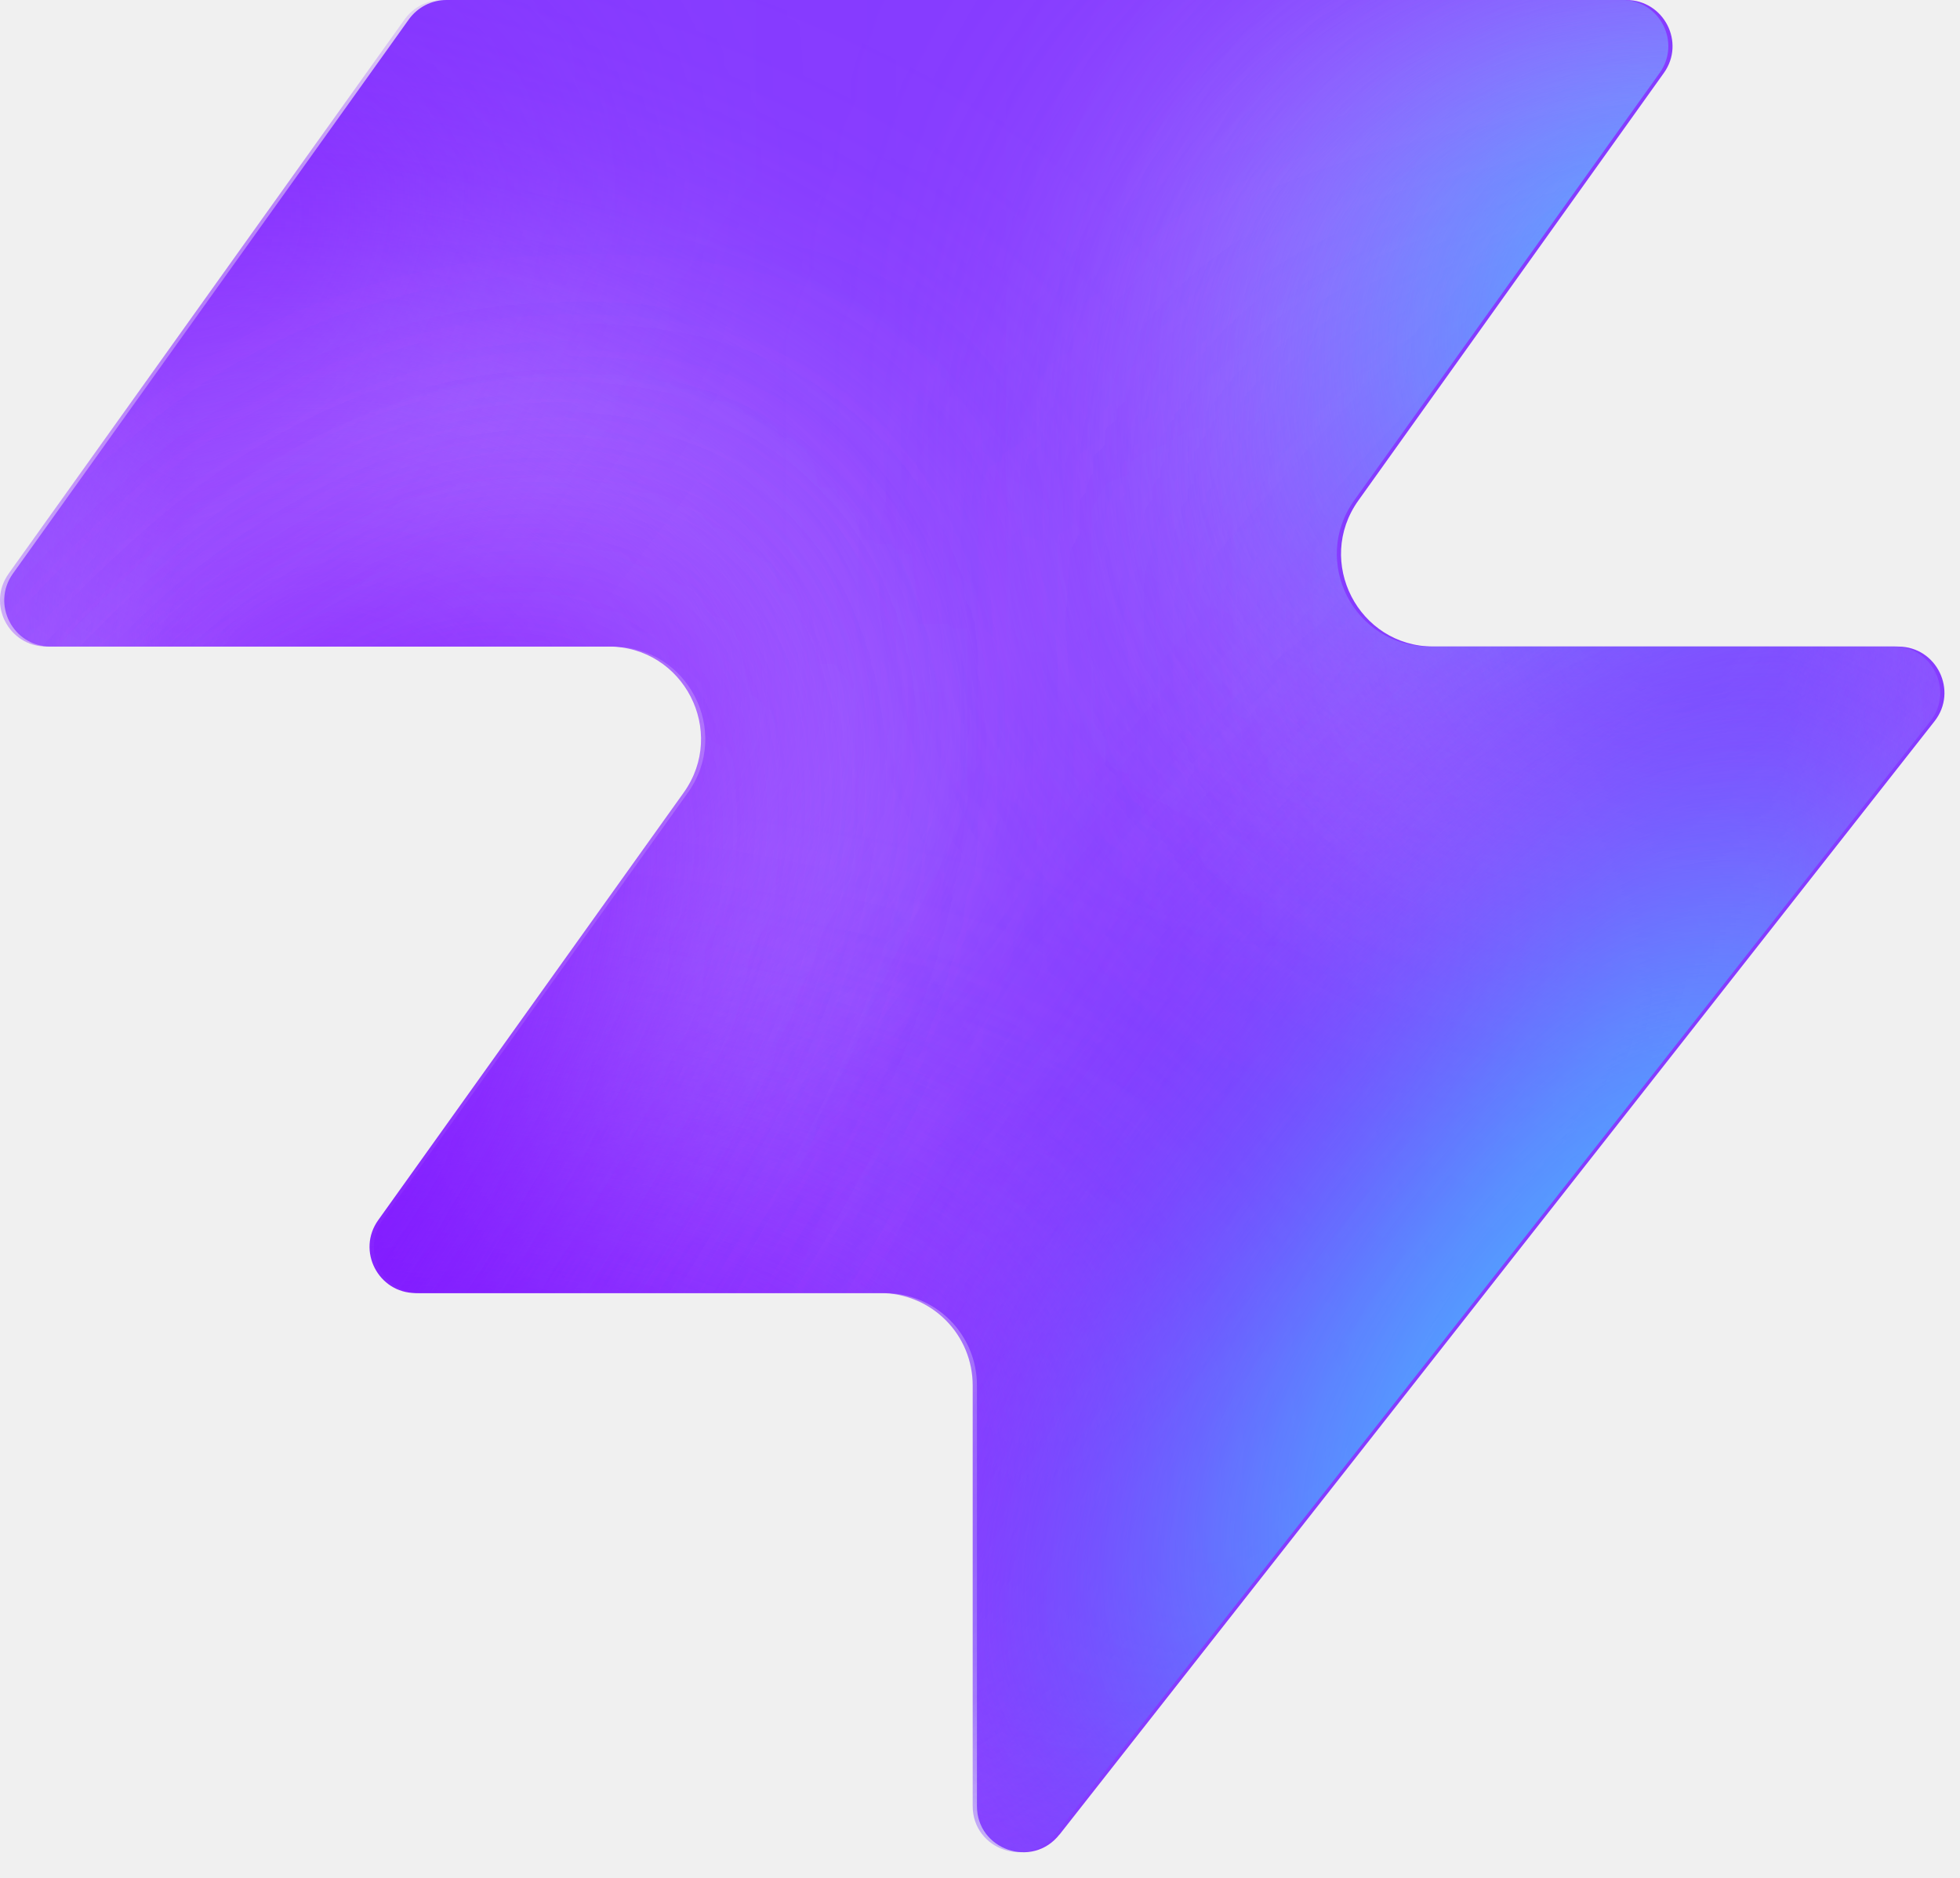
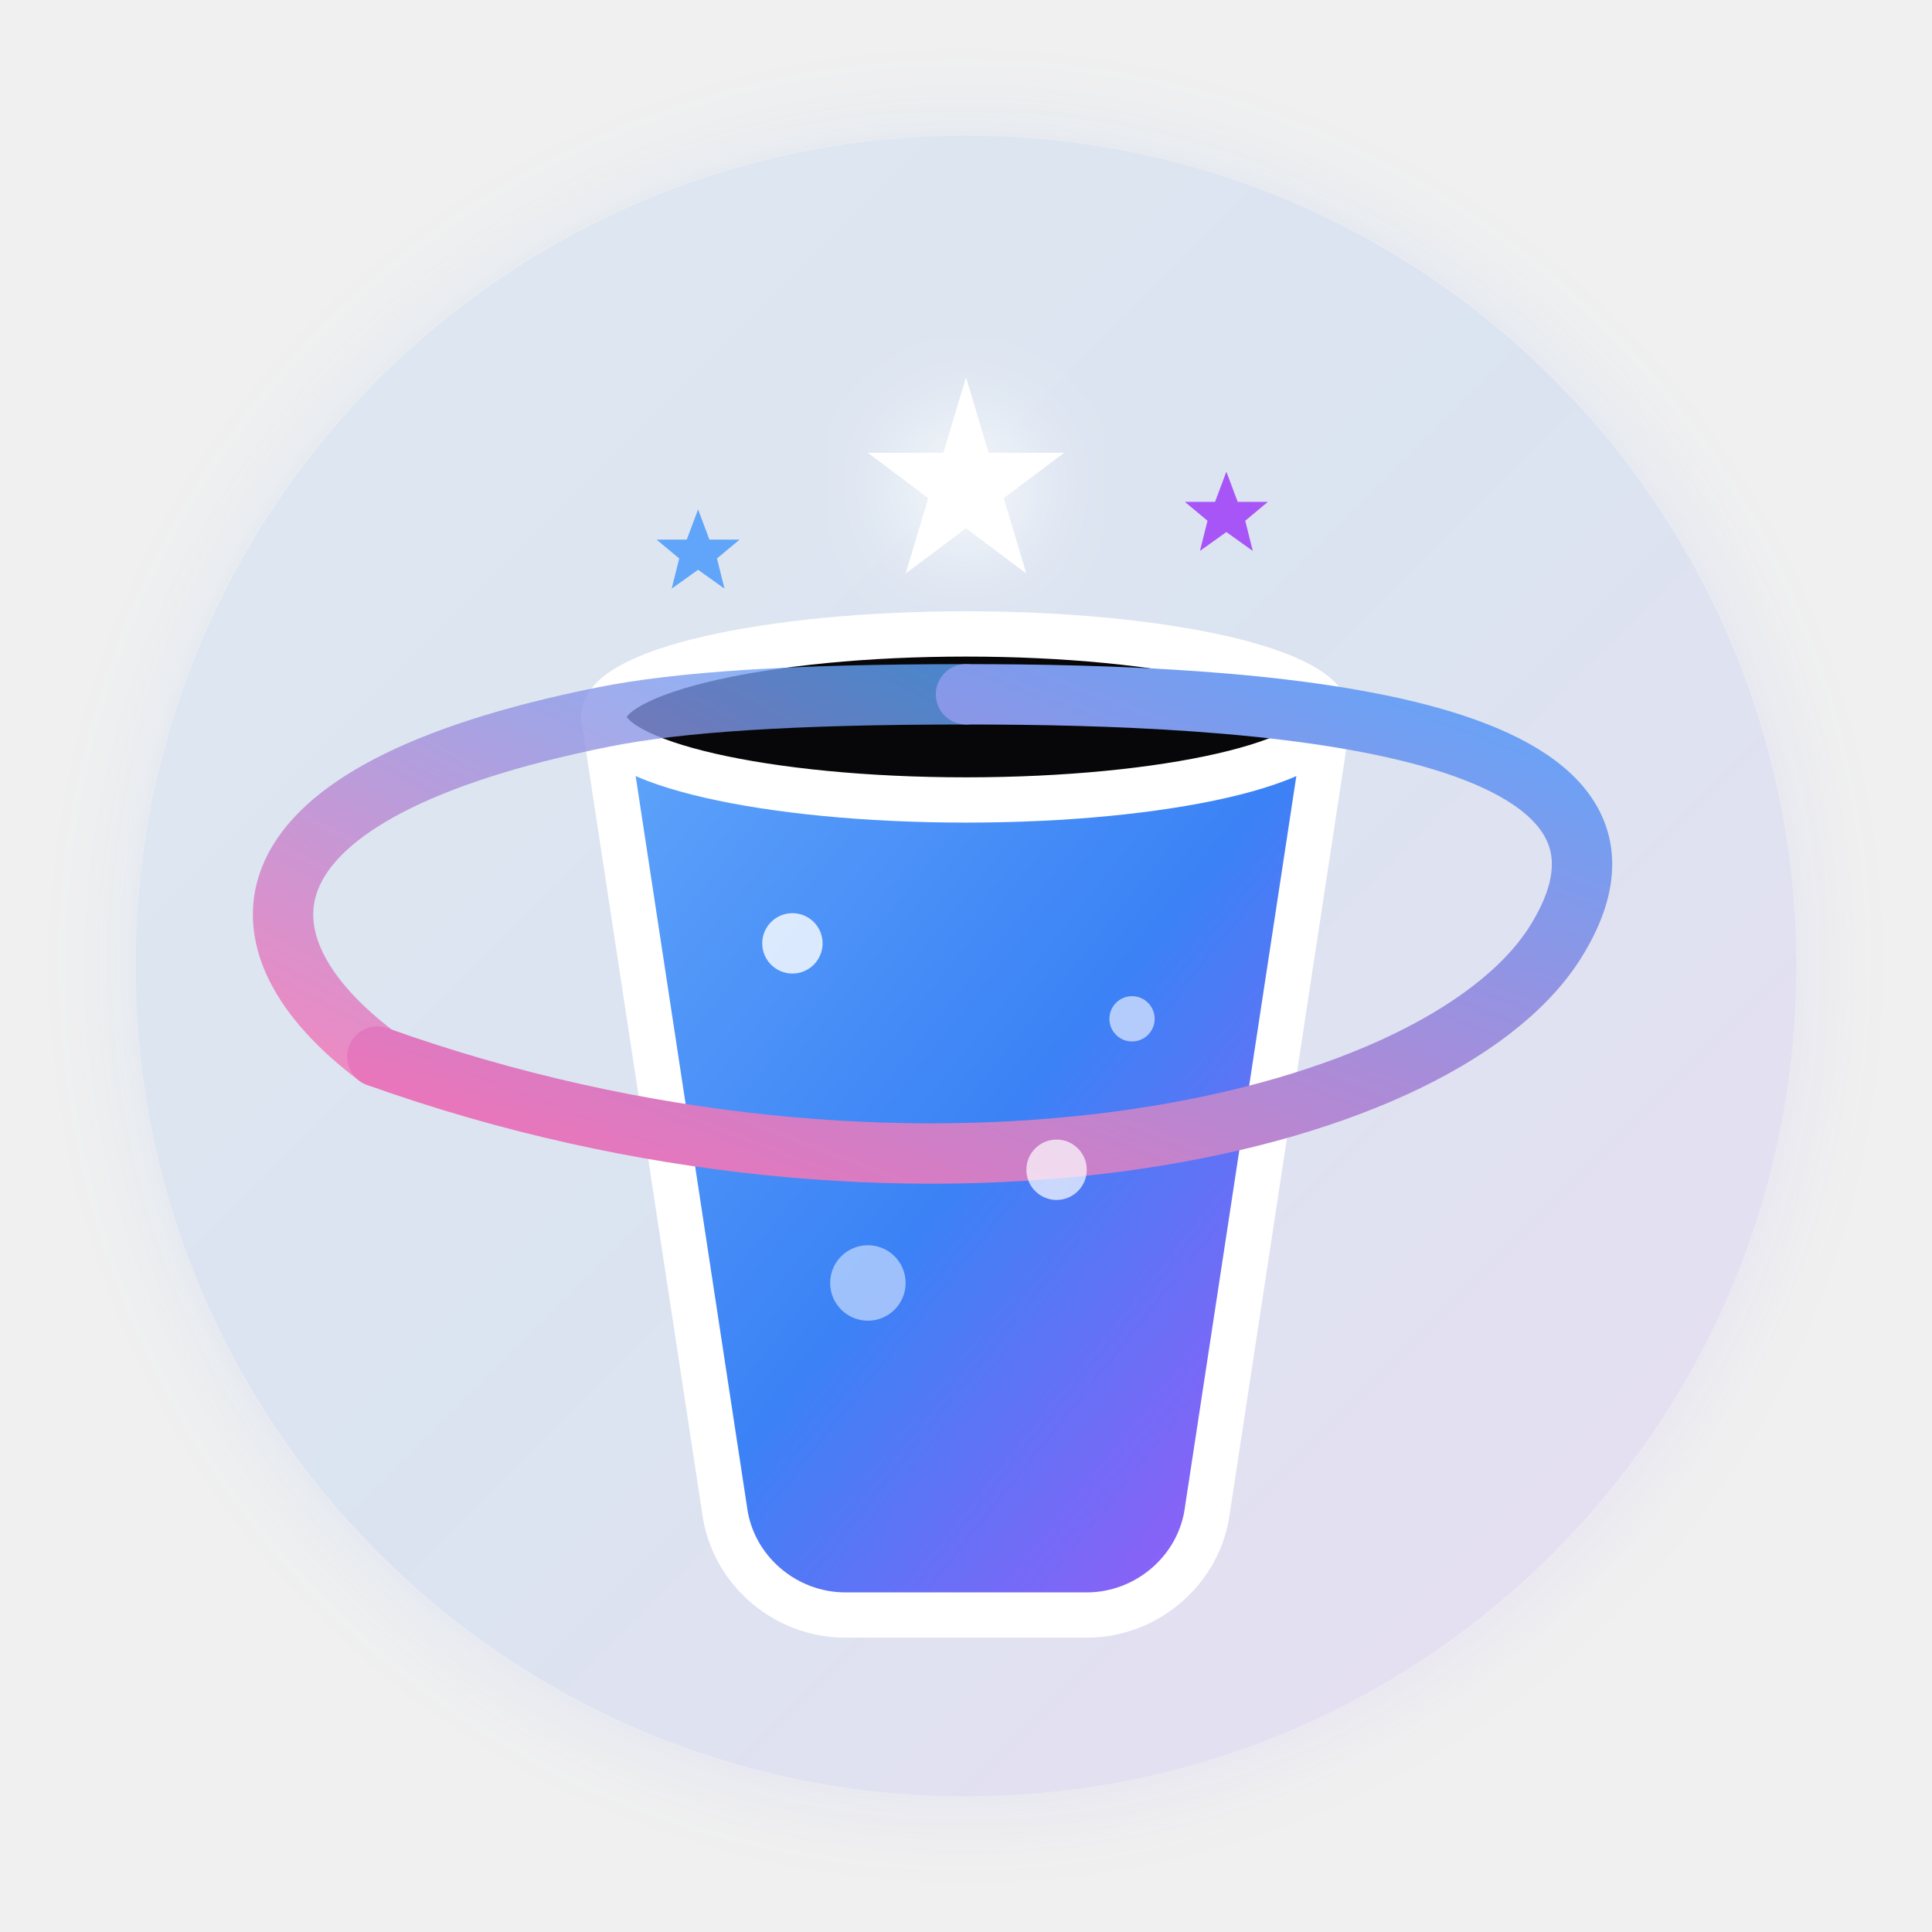
- <svg xmlns="http://www.w3.org/2000/svg" width="48" height="46" fill="none" viewBox="0 0 48 46">
-   <path fill="#863bff" d="M25.946 44.938c-.664.845-2.021.375-2.021-.698V33.937a2.26 2.26 0 0 0-2.262-2.262H10.287c-.92 0-1.456-1.04-.92-1.788l7.48-10.471c1.07-1.497 0-3.578-1.842-3.578H1.237c-.92 0-1.456-1.04-.92-1.788L10.013.474c.214-.297.556-.474.92-.474h28.894c.92 0 1.456 1.04.92 1.788l-7.48 10.471c-1.07 1.498 0 3.579 1.842 3.579h11.377c.943 0 1.473 1.088.89 1.83L25.947 44.94z" style="fill:#863bff;fill:color(display-p3 .525 .23 1);fill-opacity:1" />
-   <mask id="a" width="48" height="46" x="0" y="0" maskUnits="userSpaceOnUse" style="mask-type:alpha">
-     <path fill="#000" d="M25.842 44.938c-.664.844-2.021.375-2.021-.698V33.937a2.26 2.26 0 0 0-2.262-2.262H10.183c-.92 0-1.456-1.04-.92-1.788l7.48-10.471c1.07-1.498 0-3.579-1.842-3.579H1.133c-.92 0-1.456-1.04-.92-1.787L9.91.473c.214-.297.556-.474.92-.474h28.894c.92 0 1.456 1.04.92 1.788l-7.48 10.471c-1.07 1.498 0 3.578 1.842 3.578h11.377c.943 0 1.473 1.088.89 1.832L25.843 44.94z" style="fill:#000;fill-opacity:1" />
-   </mask>
-   <g mask="url(#a)">
-     <g filter="url(#b)">
-       <ellipse cx="5.508" cy="14.704" fill="#ede6ff" rx="5.508" ry="14.704" style="fill:#ede6ff;fill:color(display-p3 .927 .903 1);fill-opacity:1" transform="matrix(.00324 1 1 -.00324 -4.47 31.516)" />
-     </g>
-     <g filter="url(#c)">
-       <ellipse cx="10.399" cy="29.851" fill="#ede6ff" rx="10.399" ry="29.851" style="fill:#ede6ff;fill:color(display-p3 .927 .903 1);fill-opacity:1" transform="matrix(.00324 1 1 -.00324 -39.328 7.883)" />
-     </g>
-     <g filter="url(#d)">
-       <ellipse cx="5.508" cy="30.487" fill="#7e14ff" rx="5.508" ry="30.487" style="fill:#7e14ff;fill:color(display-p3 .492 .077 1);fill-opacity:1" transform="rotate(89.814 -25.913 -14.639)scale(1 -1)" />
-     </g>
-     <g filter="url(#e)">
-       <ellipse cx="5.508" cy="30.599" fill="#7e14ff" rx="5.508" ry="30.599" style="fill:#7e14ff;fill:color(display-p3 .492 .077 1);fill-opacity:1" transform="rotate(89.814 -32.644 -3.334)scale(1 -1)" />
-     </g>
-     <g filter="url(#f)">
-       <ellipse cx="5.508" cy="30.599" fill="#7e14ff" rx="5.508" ry="30.599" style="fill:#7e14ff;fill:color(display-p3 .492 .077 1);fill-opacity:1" transform="matrix(.00324 1 1 -.00324 -34.34 30.47)" />
-     </g>
-     <g filter="url(#g)">
-       <ellipse cx="14.072" cy="22.078" fill="#ede6ff" rx="14.072" ry="22.078" style="fill:#ede6ff;fill:color(display-p3 .927 .903 1);fill-opacity:1" transform="rotate(93.35 24.506 48.493)scale(-1 1)" />
-     </g>
-     <g filter="url(#h)">
-       <ellipse cx="3.47" cy="21.501" fill="#7e14ff" rx="3.47" ry="21.501" style="fill:#7e14ff;fill:color(display-p3 .492 .077 1);fill-opacity:1" transform="rotate(89.009 28.708 47.59)scale(-1 1)" />
-     </g>
-     <g filter="url(#i)">
-       <ellipse cx="3.47" cy="21.501" fill="#7e14ff" rx="3.47" ry="21.501" style="fill:#7e14ff;fill:color(display-p3 .492 .077 1);fill-opacity:1" transform="rotate(89.009 28.708 47.59)scale(-1 1)" />
-     </g>
-     <g filter="url(#j)">
-       <ellipse cx=".387" cy="8.972" fill="#7e14ff" rx="4.407" ry="29.108" style="fill:#7e14ff;fill:color(display-p3 .492 .077 1);fill-opacity:1" transform="rotate(39.51 .387 8.972)" />
-     </g>
-     <g filter="url(#k)">
-       <ellipse cx="47.523" cy="-6.092" fill="#7e14ff" rx="4.407" ry="29.108" style="fill:#7e14ff;fill:color(display-p3 .492 .077 1);fill-opacity:1" transform="rotate(37.892 47.523 -6.092)" />
-     </g>
-     <g filter="url(#l)">
-       <ellipse cx="41.412" cy="6.333" fill="#47bfff" rx="5.971" ry="9.665" style="fill:#47bfff;fill:color(display-p3 .28 .748 1);fill-opacity:1" transform="rotate(37.892 41.412 6.333)" />
-     </g>
-     <g filter="url(#m)">
-       <ellipse cx="-1.879" cy="38.332" fill="#7e14ff" rx="4.407" ry="29.108" style="fill:#7e14ff;fill:color(display-p3 .492 .077 1);fill-opacity:1" transform="rotate(37.892 -1.88 38.332)" />
-     </g>
-     <g filter="url(#n)">
-       <ellipse cx="-1.879" cy="38.332" fill="#7e14ff" rx="4.407" ry="29.108" style="fill:#7e14ff;fill:color(display-p3 .492 .077 1);fill-opacity:1" transform="rotate(37.892 -1.88 38.332)" />
-     </g>
-     <g filter="url(#o)">
-       <ellipse cx="35.651" cy="29.907" fill="#7e14ff" rx="4.407" ry="29.108" style="fill:#7e14ff;fill:color(display-p3 .492 .077 1);fill-opacity:1" transform="rotate(37.892 35.651 29.907)" />
-     </g>
-     <g filter="url(#p)">
-       <ellipse cx="38.418" cy="32.4" fill="#47bfff" rx="5.971" ry="15.297" style="fill:#47bfff;fill:color(display-p3 .28 .748 1);fill-opacity:1" transform="rotate(37.892 38.418 32.4)" />
-     </g>
-   </g>
+ <svg xmlns="http://www.w3.org/2000/svg" viewBox="0 0 512 512" width="100%" height="100%">
  <defs>
-     <filter id="b" width="60.045" height="41.654" x="-19.77" y="16.149" color-interpolation-filters="sRGB" filterUnits="userSpaceOnUse">
-       <feFlood flood-opacity="0" result="BackgroundImageFix" />
-       <feBlend in="SourceGraphic" in2="BackgroundImageFix" result="shape" />
-       <feGaussianBlur result="effect1_foregroundBlur_2002_17158" stdDeviation="7.659" />
-     </filter>
-     <filter id="c" width="90.34" height="51.437" x="-54.613" y="-7.533" color-interpolation-filters="sRGB" filterUnits="userSpaceOnUse">
-       <feFlood flood-opacity="0" result="BackgroundImageFix" />
-       <feBlend in="SourceGraphic" in2="BackgroundImageFix" result="shape" />
-       <feGaussianBlur result="effect1_foregroundBlur_2002_17158" stdDeviation="7.659" />
-     </filter>
-     <filter id="d" width="79.355" height="29.4" x="-49.64" y="2.03" color-interpolation-filters="sRGB" filterUnits="userSpaceOnUse">
-       <feFlood flood-opacity="0" result="BackgroundImageFix" />
-       <feBlend in="SourceGraphic" in2="BackgroundImageFix" result="shape" />
-       <feGaussianBlur result="effect1_foregroundBlur_2002_17158" stdDeviation="4.596" />
-     </filter>
-     <filter id="e" width="79.579" height="29.4" x="-45.045" y="20.029" color-interpolation-filters="sRGB" filterUnits="userSpaceOnUse">
-       <feFlood flood-opacity="0" result="BackgroundImageFix" />
-       <feBlend in="SourceGraphic" in2="BackgroundImageFix" result="shape" />
-       <feGaussianBlur result="effect1_foregroundBlur_2002_17158" stdDeviation="4.596" />
-     </filter>
-     <filter id="f" width="79.579" height="29.4" x="-43.513" y="21.178" color-interpolation-filters="sRGB" filterUnits="userSpaceOnUse">
-       <feFlood flood-opacity="0" result="BackgroundImageFix" />
-       <feBlend in="SourceGraphic" in2="BackgroundImageFix" result="shape" />
-       <feGaussianBlur result="effect1_foregroundBlur_2002_17158" stdDeviation="4.596" />
-     </filter>
-     <filter id="g" width="74.749" height="58.852" x="15.756" y="-17.901" color-interpolation-filters="sRGB" filterUnits="userSpaceOnUse">
-       <feFlood flood-opacity="0" result="BackgroundImageFix" />
-       <feBlend in="SourceGraphic" in2="BackgroundImageFix" result="shape" />
-       <feGaussianBlur result="effect1_foregroundBlur_2002_17158" stdDeviation="7.659" />
-     </filter>
-     <filter id="h" width="61.377" height="25.362" x="23.548" y="2.284" color-interpolation-filters="sRGB" filterUnits="userSpaceOnUse">
-       <feFlood flood-opacity="0" result="BackgroundImageFix" />
-       <feBlend in="SourceGraphic" in2="BackgroundImageFix" result="shape" />
-       <feGaussianBlur result="effect1_foregroundBlur_2002_17158" stdDeviation="4.596" />
-     </filter>
-     <filter id="i" width="61.377" height="25.362" x="23.548" y="2.284" color-interpolation-filters="sRGB" filterUnits="userSpaceOnUse">
-       <feFlood flood-opacity="0" result="BackgroundImageFix" />
-       <feBlend in="SourceGraphic" in2="BackgroundImageFix" result="shape" />
-       <feGaussianBlur result="effect1_foregroundBlur_2002_17158" stdDeviation="4.596" />
-     </filter>
-     <filter id="j" width="56.045" height="63.649" x="-27.636" y="-22.853" color-interpolation-filters="sRGB" filterUnits="userSpaceOnUse">
-       <feFlood flood-opacity="0" result="BackgroundImageFix" />
-       <feBlend in="SourceGraphic" in2="BackgroundImageFix" result="shape" />
-       <feGaussianBlur result="effect1_foregroundBlur_2002_17158" stdDeviation="4.596" />
-     </filter>
-     <filter id="k" width="54.814" height="64.646" x="20.116" y="-38.415" color-interpolation-filters="sRGB" filterUnits="userSpaceOnUse">
-       <feFlood flood-opacity="0" result="BackgroundImageFix" />
-       <feBlend in="SourceGraphic" in2="BackgroundImageFix" result="shape" />
-       <feGaussianBlur result="effect1_foregroundBlur_2002_17158" stdDeviation="4.596" />
-     </filter>
-     <filter id="l" width="33.541" height="35.313" x="24.641" y="-11.323" color-interpolation-filters="sRGB" filterUnits="userSpaceOnUse">
-       <feFlood flood-opacity="0" result="BackgroundImageFix" />
-       <feBlend in="SourceGraphic" in2="BackgroundImageFix" result="shape" />
-       <feGaussianBlur result="effect1_foregroundBlur_2002_17158" stdDeviation="4.596" />
-     </filter>
-     <filter id="m" width="54.814" height="64.646" x="-29.286" y="6.009" color-interpolation-filters="sRGB" filterUnits="userSpaceOnUse">
-       <feFlood flood-opacity="0" result="BackgroundImageFix" />
-       <feBlend in="SourceGraphic" in2="BackgroundImageFix" result="shape" />
-       <feGaussianBlur result="effect1_foregroundBlur_2002_17158" stdDeviation="4.596" />
-     </filter>
-     <filter id="n" width="54.814" height="64.646" x="-29.286" y="6.009" color-interpolation-filters="sRGB" filterUnits="userSpaceOnUse">
-       <feFlood flood-opacity="0" result="BackgroundImageFix" />
-       <feBlend in="SourceGraphic" in2="BackgroundImageFix" result="shape" />
-       <feGaussianBlur result="effect1_foregroundBlur_2002_17158" stdDeviation="4.596" />
-     </filter>
-     <filter id="o" width="54.814" height="64.646" x="8.244" y="-2.416" color-interpolation-filters="sRGB" filterUnits="userSpaceOnUse">
-       <feFlood flood-opacity="0" result="BackgroundImageFix" />
-       <feBlend in="SourceGraphic" in2="BackgroundImageFix" result="shape" />
-       <feGaussianBlur result="effect1_foregroundBlur_2002_17158" stdDeviation="4.596" />
-     </filter>
-     <filter id="p" width="39.409" height="43.623" x="18.713" y="10.588" color-interpolation-filters="sRGB" filterUnits="userSpaceOnUse">
-       <feFlood flood-opacity="0" result="BackgroundImageFix" />
-       <feBlend in="SourceGraphic" in2="BackgroundImageFix" result="shape" />
-       <feGaussianBlur result="effect1_foregroundBlur_2002_17158" stdDeviation="4.596" />
+     <linearGradient id="astroBucketGrad" x1="0%" y1="0%" x2="100%" y2="100%">
+       <stop offset="0%" stop-color="#60a5fa" />
+       <stop offset="50%" stop-color="#3b82f6" />
+       <stop offset="100%" stop-color="#a855f7" />
+     </linearGradient>
+     <linearGradient id="ringGrad" x1="0%" y1="100%" x2="100%" y2="0%">
+       <stop offset="0%" stop-color="#f472b6" />
+       <stop offset="100%" stop-color="#60a5fa" />
+     </linearGradient>
+     <filter id="glow" x="-20%" y="-20%" width="140%" height="140%">
+       <feGaussianBlur stdDeviation="12" result="blur" />
+       <feComposite in="SourceGraphic" in2="blur" operator="over" />
    </filter>
  </defs>
+   <circle cx="256" cy="256" r="220" fill="url(#astroBucketGrad)" opacity="0.12" filter="url(#glow)" />
+   <path d="M160 190 L352 190 L320 400 C318 416, 304 428, 288 428 L224 428 C208 428, 194 416, 192 400 Z" fill="url(#astroBucketGrad)" stroke="#ffffff" stroke-width="12" stroke-linejoin="round" />
+   <ellipse cx="256" cy="190" rx="96" ry="22" fill="#07070a" stroke="#ffffff" stroke-width="12" />
+   <path d="M100 280 C60 250, 60 210, 160 190 C180 186, 210 184, 256 184" fill="none" stroke="url(#ringGrad)" stroke-width="16" stroke-linecap="round" opacity="0.8" />
+   <path d="M256 184 C330 184, 450 190, 412 250 C380 300, 240 330, 100 280" fill="none" stroke="url(#ringGrad)" stroke-width="16" stroke-linecap="round" />
+   <path d="M256 100 L262 120 L282 120 L266 132 L272 152 L256 140 L240 152 L246 132 L230 120 L250 120 Z" fill="#ffffff" filter="url(#glow)" />
+   <path d="M185 135 L188 143 L196 143 L190 148 L192 156 L185 151 L178 156 L180 148 L174 143 L182 143 Z" fill="#60a5fa" />
+   <path d="M325 125 L328 133 L336 133 L330 138 L332 146 L325 141 L318 146 L320 138 L314 133 L322 133 Z" fill="#a855f7" />
+   <circle cx="210" cy="250" r="8" fill="#ffffff" opacity="0.8" />
+   <circle cx="300" cy="270" r="6" fill="#ffffff" opacity="0.6" />
+   <circle cx="230" cy="340" r="10" fill="#ffffff" opacity="0.5" />
+   <circle cx="280" cy="310" r="8" fill="#ffffff" opacity="0.7" />
</svg>
